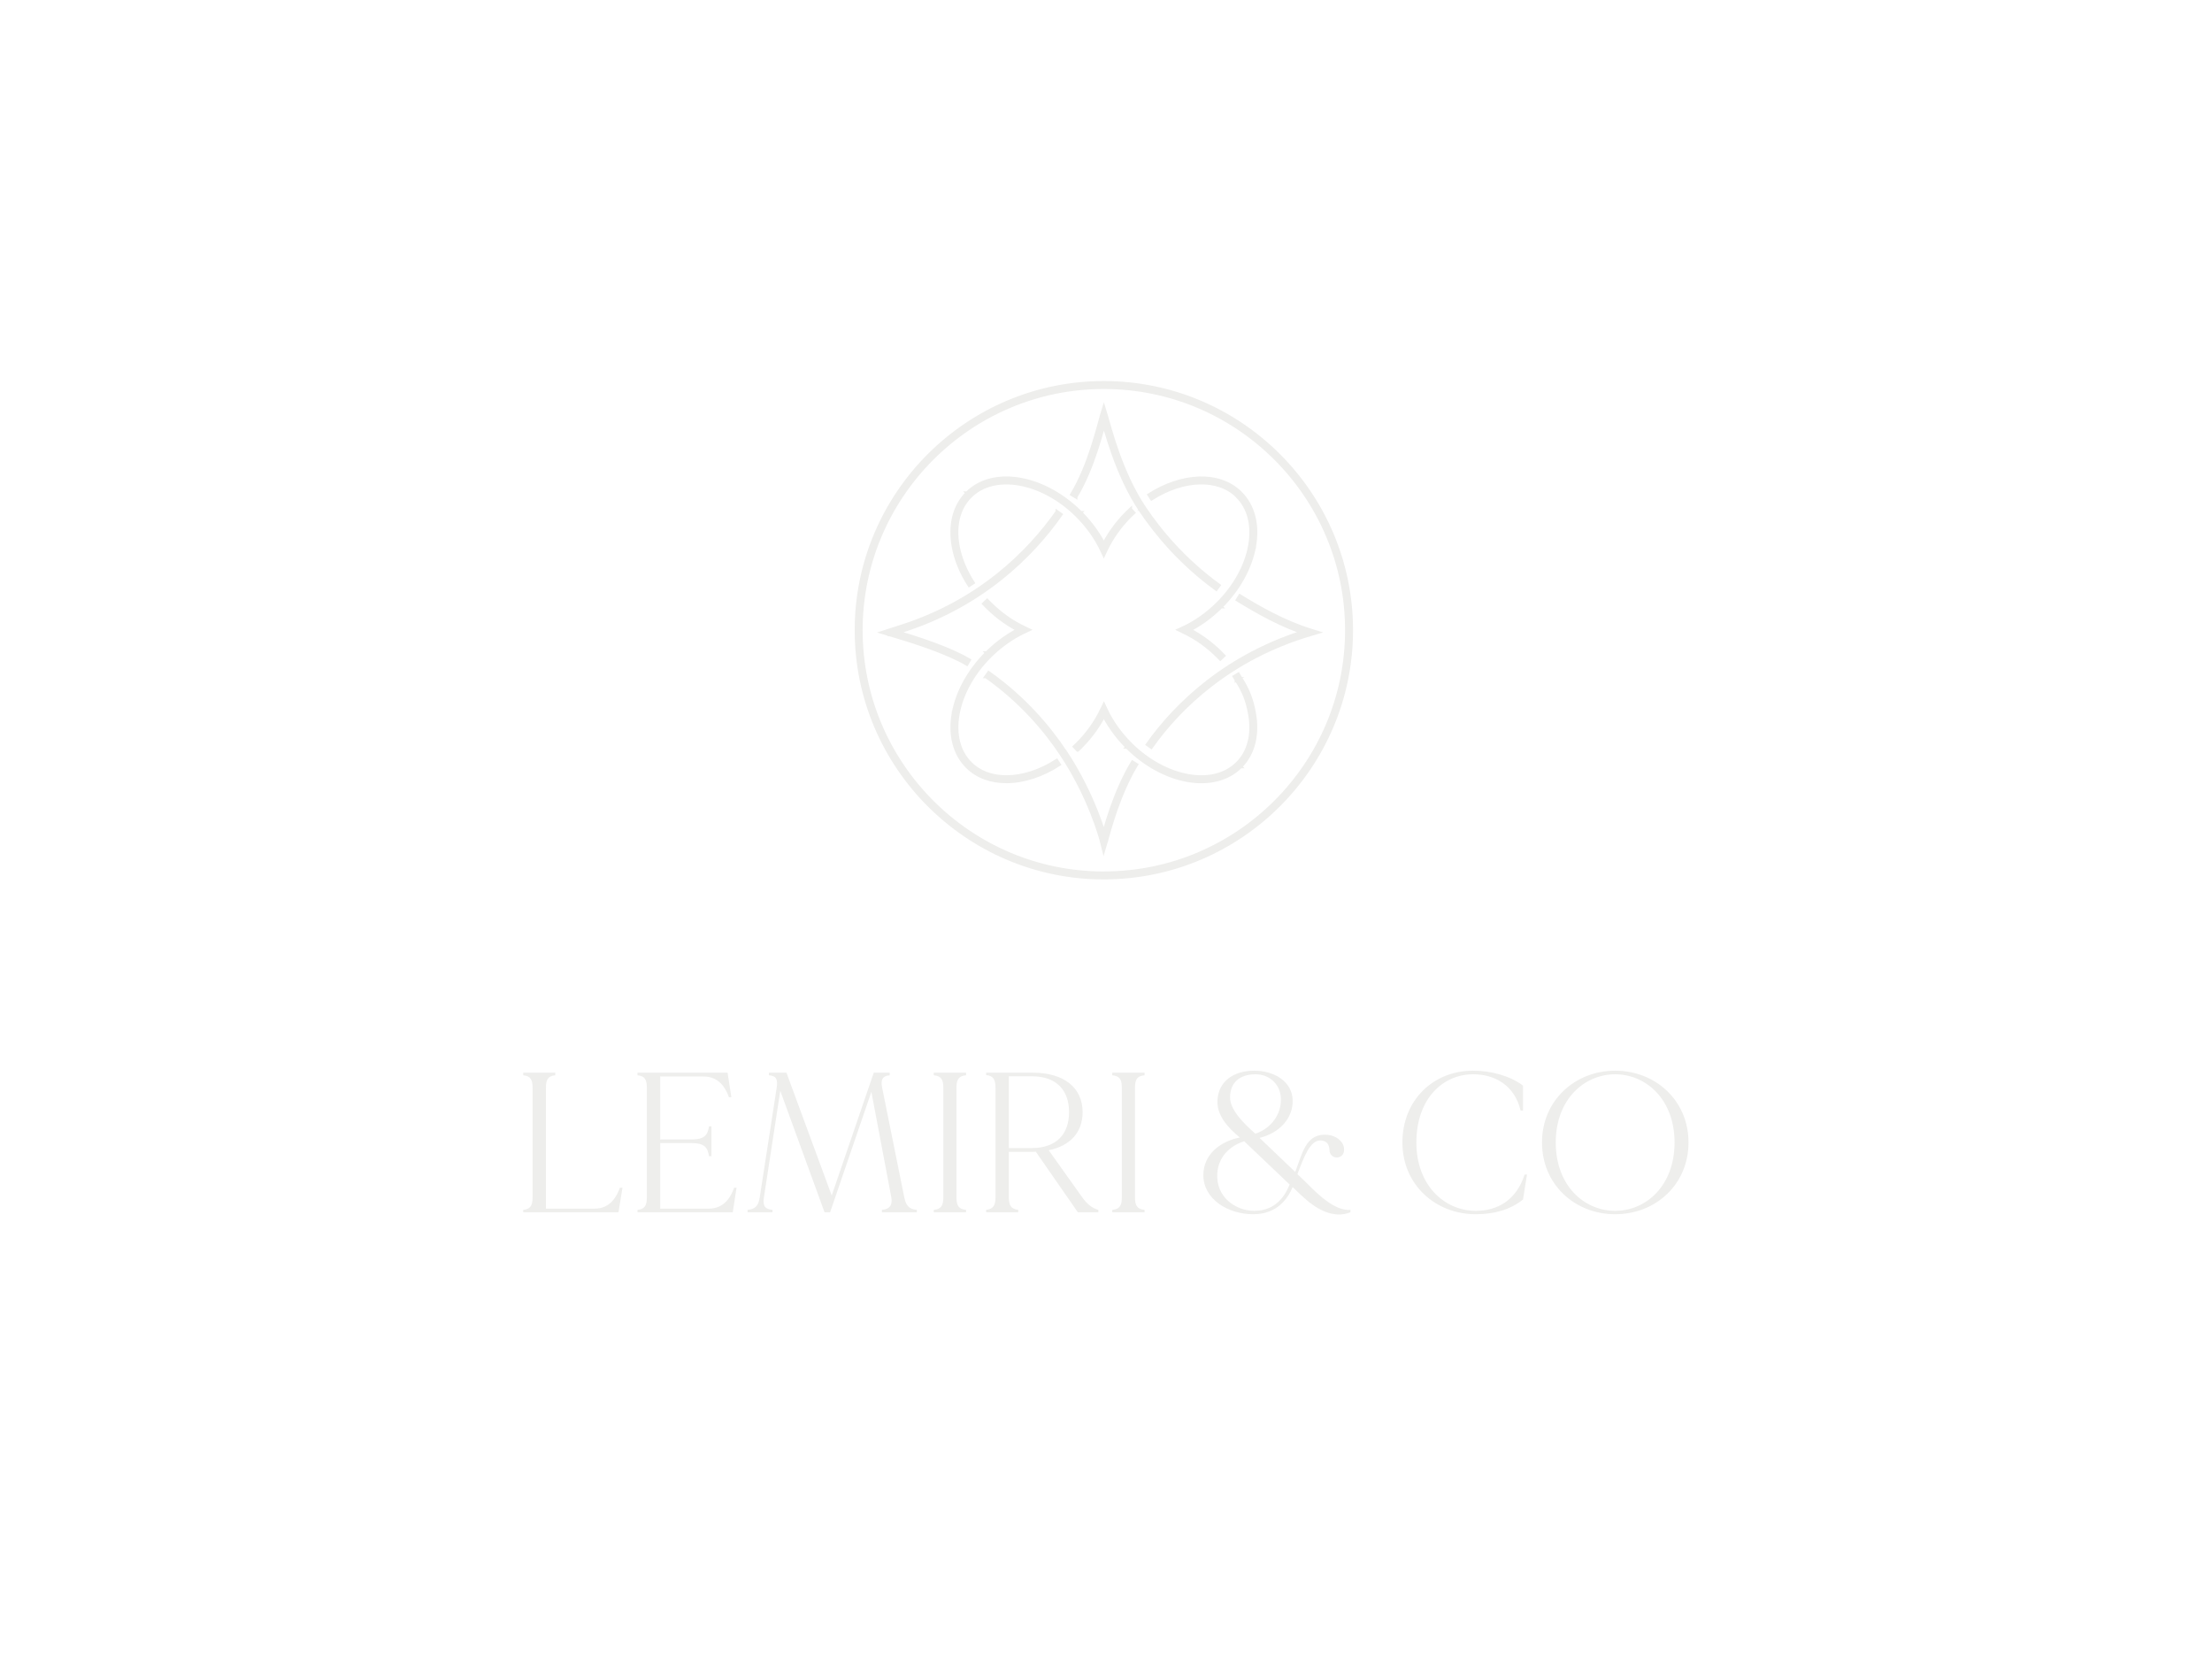
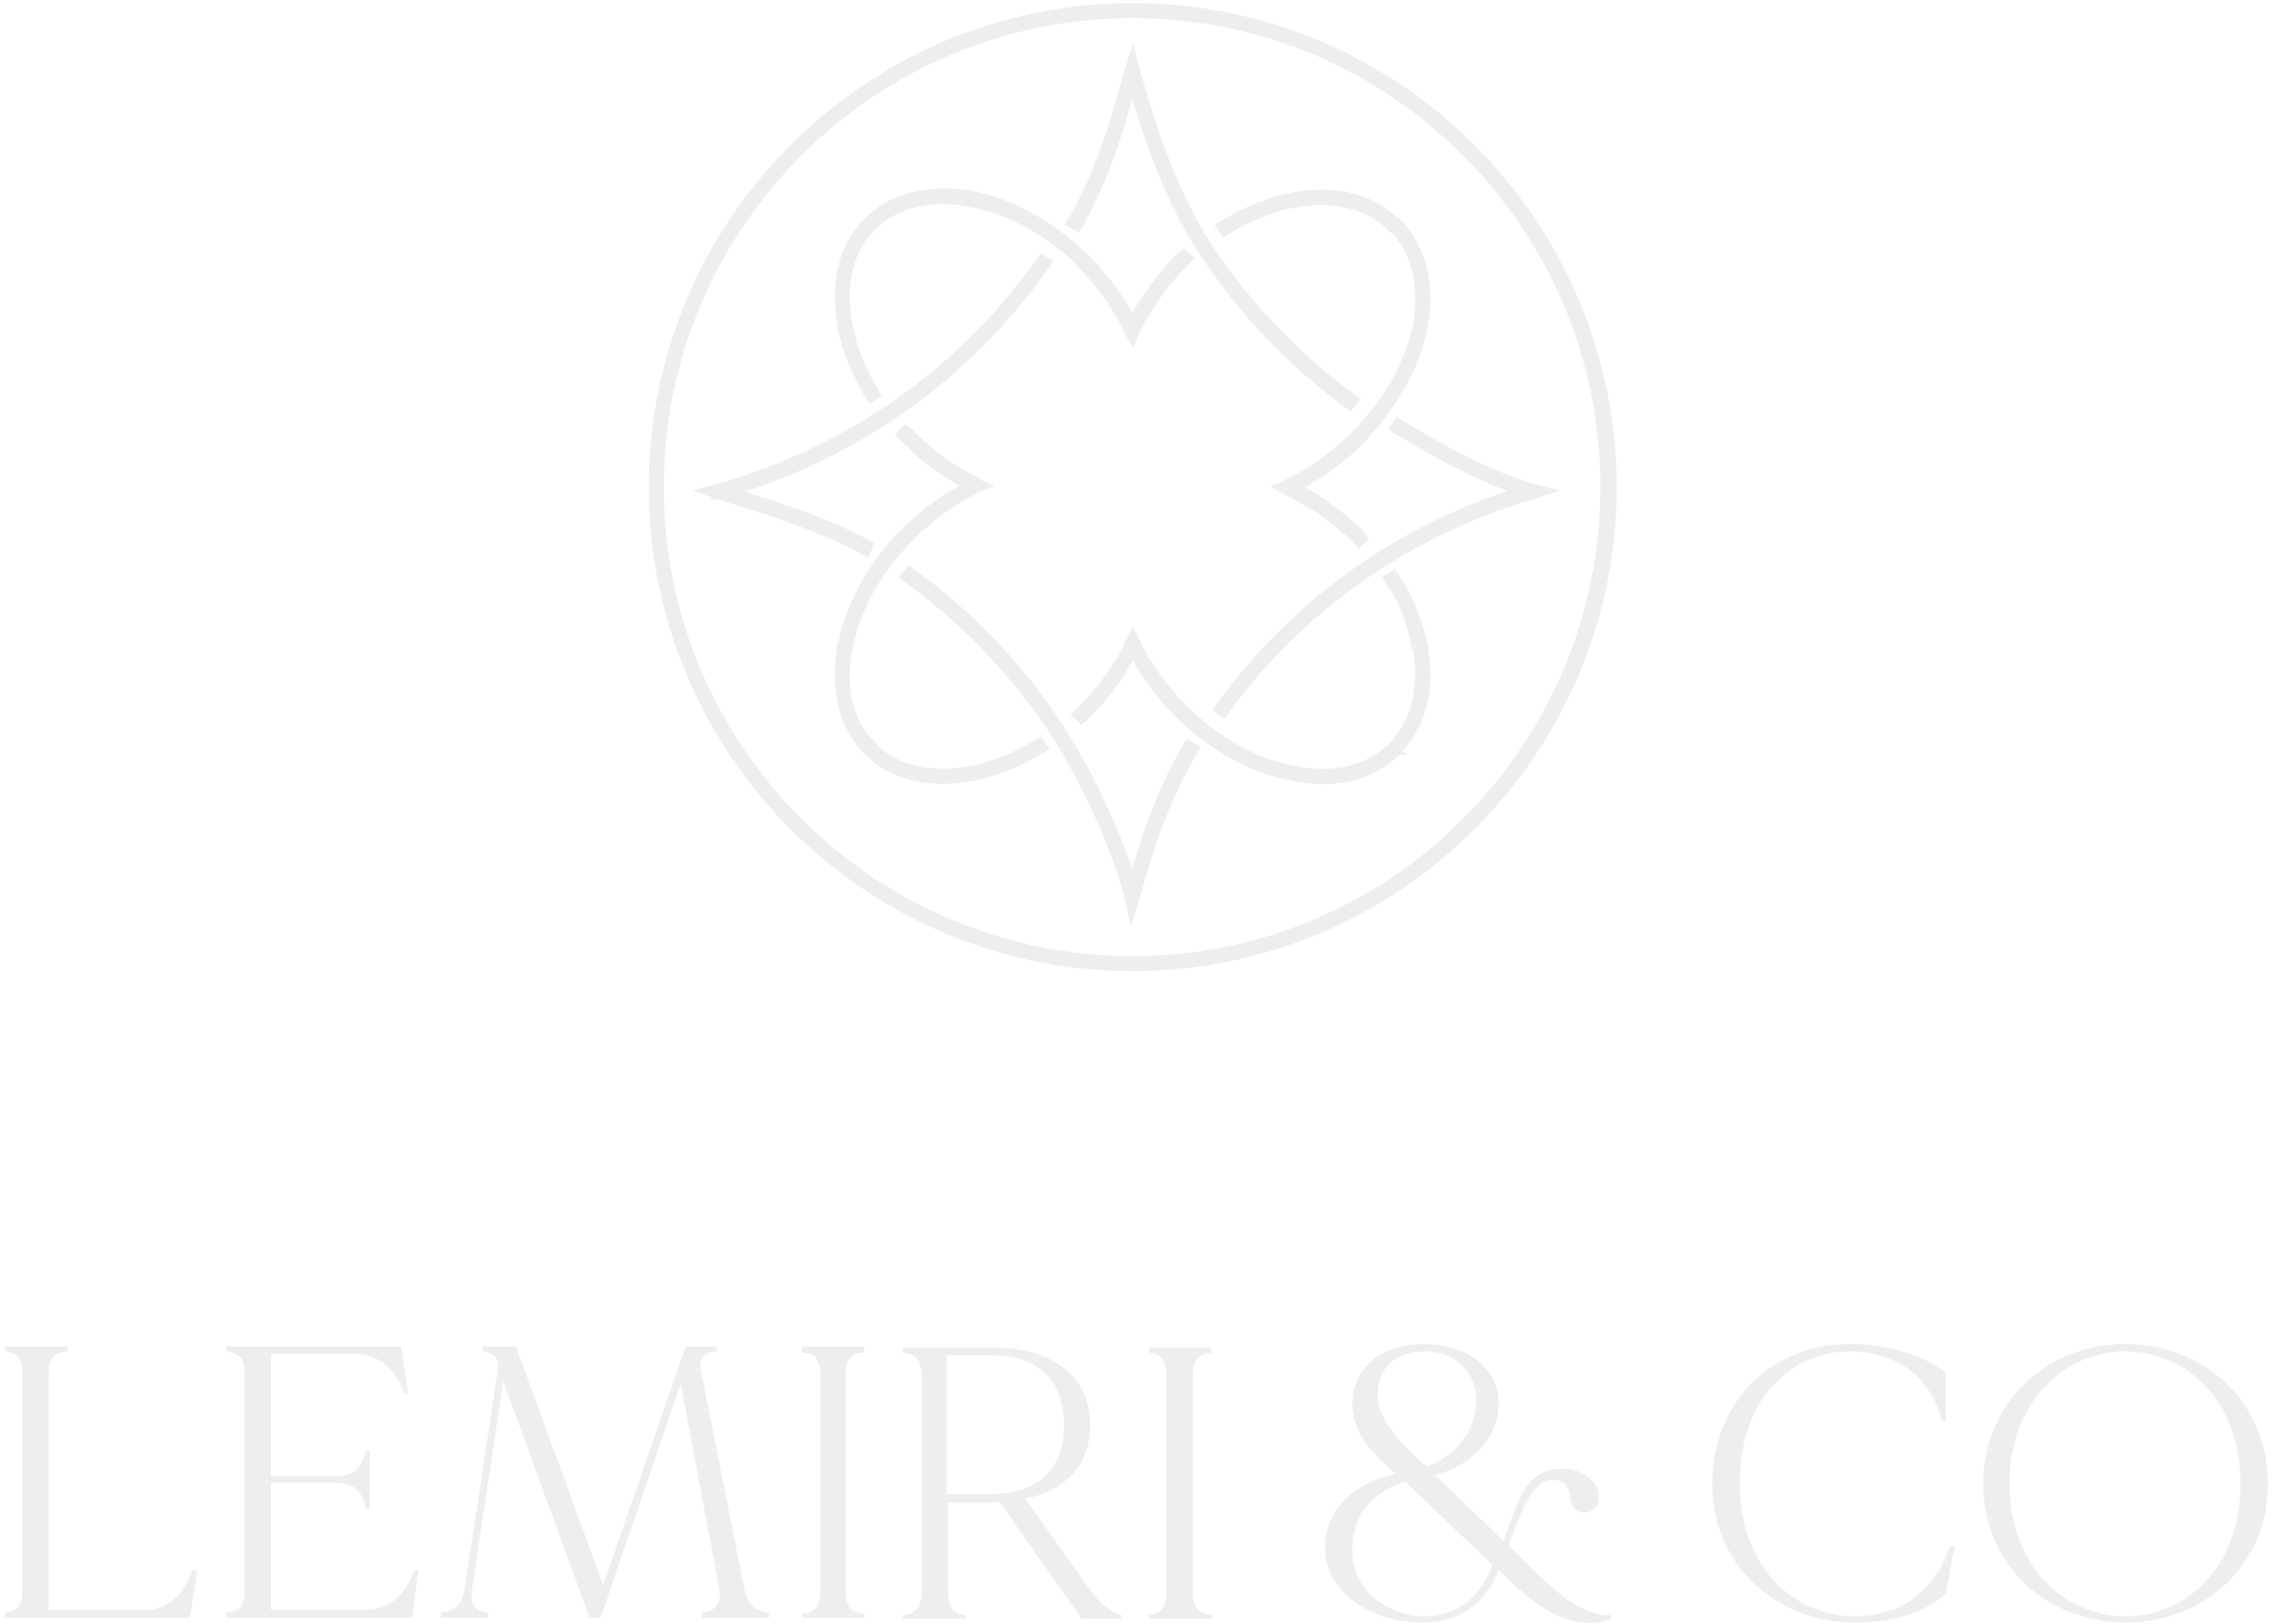
- <svg xmlns="http://www.w3.org/2000/svg" width="344" height="257" viewBox="0 0 344 257" fill="none">
-   <path d="M192.947 76.666C189.616 73.335 183.748 73.718 178.691 76.946L179.089 77.565C184.021 74.418 189.461 74.212 192.431 77.182L192.955 76.659L192.947 76.666ZM195.078 84.987C195.682 81.641 194.945 78.678 192.947 76.673L192.424 77.197C194.215 78.988 194.923 81.693 194.355 84.862L195.078 84.995V84.987ZM189.903 94.355C192.638 91.621 194.481 88.297 195.078 84.987L194.355 84.855C193.788 87.995 192.026 91.186 189.387 93.832L189.91 94.355H189.903ZM184.367 98.276C186.357 97.34 188.259 95.999 189.903 94.355L189.38 93.832C187.795 95.417 185.959 96.714 184.058 97.613L184.375 98.284L184.367 98.276ZM189.903 101.534C188.259 99.891 186.357 98.542 184.367 97.613L184.05 98.284C185.959 99.183 187.788 100.473 189.38 102.065L189.903 101.542V101.534ZM190.316 101.962C190.183 101.822 190.043 101.674 189.903 101.534L189.38 102.057C189.512 102.19 189.645 102.33 189.778 102.47L190.316 101.962ZM184.205 97.937L184.05 97.606L183.343 97.937L184.05 98.269L184.205 97.937Z" fill="#EEEEEC" />
-   <path d="M195.078 84.987C195.682 81.641 194.945 78.678 192.947 76.673L192.424 77.197C194.215 78.988 194.923 81.693 194.355 84.862L195.078 84.995V84.987ZM195.078 84.987C194.481 88.297 192.638 91.621 189.903 94.355M195.078 84.987L194.355 84.855C193.788 87.995 192.026 91.186 189.387 93.832L189.91 94.355H189.903M189.903 94.355C188.259 95.999 186.357 97.34 184.367 98.276L184.375 98.284L184.058 97.613C185.959 96.714 187.795 95.417 189.38 93.832L189.903 94.355ZM189.903 101.534C188.259 99.891 186.357 98.542 184.367 97.613L184.05 98.284C185.959 99.183 187.788 100.473 189.38 102.065L189.903 101.542V101.534ZM189.903 101.534C190.043 101.674 190.183 101.822 190.316 101.962L189.778 102.47C189.645 102.33 189.512 102.19 189.38 102.057L189.903 101.534ZM192.682 76.924L192.94 76.666M194.709 84.914L194.348 84.847M189.638 94.083L189.38 93.825M189.638 101.792L189.38 102.05M192.947 76.666C189.616 73.335 183.748 73.718 178.691 76.946L179.089 77.565C184.021 74.418 189.461 74.212 192.431 77.182L192.955 76.659L192.947 76.666ZM184.205 97.937L184.05 97.606L183.343 97.937L184.05 98.269L184.205 97.937Z" stroke="#EEEEEC" stroke-width="0.5" />
-   <path d="M148.255 84.987C148.624 87.043 149.479 89.099 150.717 91.016L151.337 90.618C150.143 88.768 149.332 86.8 148.978 84.854L148.255 84.987ZM150.386 76.665C148.388 78.663 147.651 81.64 148.255 84.987L148.978 84.854C148.403 81.685 149.118 78.98 150.902 77.189L150.378 76.665H150.386ZM168.069 79.709C165.239 76.879 161.855 75.103 158.664 74.535C155.472 73.968 152.442 74.609 150.386 76.665L150.909 77.189C152.745 75.353 155.509 74.727 158.538 75.265C161.561 75.803 164.811 77.491 167.553 80.233L168.077 79.709H168.069ZM171.991 85.237C171.062 83.254 169.706 81.353 168.069 79.709L167.546 80.233C169.131 81.817 170.436 83.653 171.327 85.554L171.998 85.245L171.991 85.237ZM175.249 79.709C173.605 81.353 172.256 83.254 171.327 85.237L171.991 85.554C172.89 83.653 174.18 81.817 175.772 80.233L175.249 79.709ZM175.802 79.179C175.618 79.348 175.433 79.525 175.249 79.709L175.772 80.233C175.949 80.056 176.126 79.886 176.303 79.724L175.802 79.186V79.179ZM171.659 85.399L171.327 85.554L171.659 86.262L171.991 85.554L171.659 85.399Z" fill="#EEEEEC" />
-   <path d="M148.255 84.987C148.624 87.043 149.479 89.099 150.717 91.016L151.337 90.618C150.143 88.768 149.332 86.8 148.978 84.854M148.255 84.987L148.978 84.854M148.255 84.987C147.651 81.64 148.388 78.663 150.386 76.665M148.978 84.854C148.403 81.685 149.118 78.98 150.902 77.189L150.378 76.665H150.386M148.978 84.854L148.617 84.92M150.386 76.665C152.442 74.609 155.472 73.968 158.664 74.535C161.855 75.103 165.239 76.879 168.069 79.709M150.386 76.665L150.909 77.189C152.745 75.353 155.509 74.727 158.538 75.265C161.561 75.803 164.811 77.491 167.553 80.233L168.077 79.709H168.069M168.069 79.709C169.706 81.353 171.062 83.254 171.991 85.237L171.998 85.245L171.327 85.554M168.069 79.709L167.546 80.233C169.131 81.817 170.436 83.653 171.327 85.554M171.327 85.554L171.659 85.399L171.991 85.554M171.327 85.554L171.659 86.262L171.991 85.554M175.249 79.709C173.605 81.353 172.256 83.254 171.327 85.237L171.991 85.554M175.249 79.709L175.772 80.233M175.249 79.709C175.433 79.525 175.618 79.348 175.802 79.179V79.186L176.303 79.724C176.126 79.886 175.949 80.056 175.772 80.233M171.991 85.554C172.89 83.653 174.18 81.817 175.772 80.233M175.772 80.233L175.514 79.975M150.644 76.931L150.386 76.673M167.804 79.975L168.062 79.717" stroke="#EEEEEC" stroke-width="0.5" />
-   <path d="M192.888 105.351L192.579 104.828L191.945 105.204L192.254 105.727L192.888 105.351ZM195.07 110.894C194.694 108.83 194.141 107.283 192.881 105.337L192.262 105.742C193.471 107.592 193.987 109.051 194.348 111.027L195.07 110.894ZM192.94 119.215C194.937 117.218 195.675 114.24 195.07 110.894L194.348 111.027C194.923 114.196 194.208 116.901 192.424 118.692L192.947 119.215H192.94ZM175.256 116.171C178.087 119.002 181.47 120.778 184.662 121.346C187.854 121.913 190.883 121.272 192.94 119.215L192.417 118.692C190.581 120.527 187.817 121.154 184.787 120.616C181.765 120.078 178.514 118.39 175.772 115.648L175.249 116.171H175.256ZM171.335 110.643C172.264 112.626 173.62 114.528 175.256 116.171L175.78 115.648C174.195 114.063 172.89 112.228 171.998 110.327L171.327 110.636L171.335 110.643ZM168.077 116.171C169.72 114.528 171.069 112.626 171.998 110.643L171.335 110.327C170.435 112.228 169.145 114.063 167.553 115.648L168.077 116.171ZM167.598 116.636C167.752 116.488 167.914 116.334 168.077 116.171L167.553 115.648C167.399 115.803 167.251 115.943 167.082 116.098L167.59 116.636H167.598ZM192.579 105.543L192.262 105.727V105.742L192.571 105.543H192.579ZM171.674 110.481L172.006 110.327L171.674 109.619L171.342 110.327L171.674 110.481Z" fill="#EEEEEC" />
-   <path d="M195.07 110.894C194.694 108.83 194.141 107.283 192.881 105.337L192.262 105.742M195.07 110.894L194.348 111.027M195.07 110.894C195.675 114.24 194.937 117.218 192.94 119.215M192.262 105.742C193.471 107.592 193.987 109.051 194.348 111.027M192.262 105.742V105.727L192.579 105.543H192.571L192.262 105.742ZM194.348 111.027C194.923 114.196 194.208 116.901 192.424 118.692L192.947 119.215H192.94M192.94 119.215C190.883 121.272 187.854 121.913 184.662 121.346C181.47 120.778 178.087 119.002 175.256 116.171M192.94 119.215L192.417 118.692C190.581 120.527 187.817 121.154 184.787 120.616C181.765 120.078 178.514 118.39 175.772 115.648L175.249 116.171H175.256M175.256 116.171C173.62 114.528 172.264 112.626 171.335 110.643L171.327 110.636L171.998 110.327C172.89 112.228 174.195 114.063 175.78 115.648L175.256 116.171ZM168.077 116.171C169.72 114.528 171.069 112.626 171.998 110.643L171.335 110.327C170.435 112.228 169.145 114.063 167.553 115.648M168.077 116.171L167.553 115.648M168.077 116.171C167.914 116.334 167.752 116.488 167.598 116.636H167.59L167.082 116.098C167.251 115.943 167.399 115.803 167.553 115.648M194.716 110.96L195.078 110.894M192.689 118.95L192.947 119.208M175.529 115.906L175.271 116.164M167.819 115.906L167.561 115.648M192.888 105.351L192.579 104.828L191.945 105.204L192.254 105.727L192.888 105.351ZM171.674 110.481L172.006 110.327L171.674 109.619L171.342 110.327L171.674 110.481Z" stroke="#EEEEEC" stroke-width="0.5" />
-   <path d="M156.504 121.537C159.135 121.537 162.04 120.616 164.73 118.877L164.332 118.257C161.737 119.938 158.973 120.8 156.511 120.8V121.537H156.504ZM150.393 119.216C151.978 120.8 154.138 121.537 156.504 121.537V120.8C154.292 120.8 152.332 120.107 150.916 118.692L150.393 119.216ZM148.263 110.894C147.658 114.241 148.395 117.204 150.393 119.208L150.916 118.685C149.125 116.894 148.418 114.189 148.985 111.02L148.263 110.887V110.894ZM153.437 101.526C150.703 104.261 148.86 107.585 148.263 110.894L148.985 111.027C149.553 107.887 151.314 104.696 153.953 102.05L153.43 101.526H153.437ZM158.973 97.605C156.983 98.541 155.081 99.883 153.437 101.526L153.961 102.05C155.546 100.465 157.381 99.168 159.283 98.269L158.966 97.598L158.973 97.605ZM153.437 94.347C155.081 95.991 156.983 97.34 158.973 98.269L159.29 97.598C157.381 96.699 155.553 95.409 153.961 93.817L153.437 94.34V94.347ZM152.98 93.876C153.128 94.031 153.283 94.193 153.437 94.347L153.961 93.824C153.813 93.677 153.666 93.522 153.518 93.367L152.98 93.876ZM159.128 97.937L159.283 98.269L159.99 97.937L159.283 97.605L159.128 97.937Z" fill="#EEEEEC" />
-   <path d="M156.504 121.537C159.135 121.537 162.04 120.616 164.73 118.877L164.332 118.257C161.737 119.938 158.973 120.8 156.511 120.8V121.537H156.504ZM156.504 121.537C154.138 121.537 151.978 120.8 150.393 119.216L150.916 118.692C152.332 120.107 154.292 120.8 156.504 120.8V121.537ZM148.263 110.894C147.658 114.241 148.395 117.204 150.393 119.208M148.263 110.894V110.887L148.985 111.02C148.418 114.189 149.125 116.894 150.916 118.685L150.393 119.208M148.263 110.894C148.86 107.585 150.703 104.261 153.437 101.526M148.263 110.894L148.985 111.027M150.393 119.208L150.651 118.95M153.437 101.526H153.43L153.953 102.05M153.437 101.526C155.081 99.883 156.983 98.541 158.973 97.605L158.966 97.598L159.283 98.269M153.437 101.526L153.961 102.05C155.546 100.465 157.381 99.168 159.283 98.269M148.985 111.027C149.553 107.887 151.314 104.696 153.953 102.05M148.985 111.027L148.624 110.961M153.953 102.05L153.695 101.792M159.283 98.269L159.128 97.937L159.283 97.605L159.99 97.937L159.283 98.269ZM153.437 94.347C155.081 95.991 156.983 97.34 158.973 98.269L159.29 97.598C157.381 96.699 155.553 95.409 153.961 93.817L153.437 94.34V94.347ZM153.437 94.347C153.283 94.193 153.128 94.031 152.98 93.876L153.518 93.367C153.666 93.522 153.813 93.677 153.961 93.824L153.437 94.347ZM153.695 94.082L153.953 93.824" stroke="#EEEEEC" stroke-width="0.5" />
-   <path d="M209.429 97.996C209.429 118.818 192.49 135.756 171.667 135.756V136.493C192.896 136.493 210.167 119.223 210.167 97.996H209.429ZM171.667 60.237C192.483 60.237 209.429 77.174 209.429 97.996H210.167C210.167 76.769 192.896 59.5 171.667 59.5V60.237ZM133.904 97.996C133.904 77.174 150.843 60.237 171.667 60.237V59.5C150.437 59.5 133.167 76.769 133.167 97.996H133.904ZM171.667 135.763C150.85 135.763 133.904 118.825 133.904 97.996H133.167C133.167 119.223 150.437 136.5 171.667 136.5V135.763ZM171.667 136.124V135.756H171.298V136.124H171.667ZM171.667 136.124V136.493H172.035V136.124H171.667Z" fill="#EEEEEC" />
-   <path d="M171.298 136.124H172.035M171.298 136.124V135.756H171.667M171.298 136.124H171.667M172.035 136.124V136.493H171.667M172.035 136.124H171.667M209.429 97.996C209.429 118.818 192.49 135.756 171.667 135.756M209.429 97.996H210.167M209.429 97.996C209.429 77.174 192.483 60.237 171.667 60.237M171.667 135.756V136.493M171.667 135.756V136.124M171.667 136.493C192.896 136.493 210.167 119.223 210.167 97.996M171.667 136.493V136.124M210.167 97.996C210.167 76.769 192.896 59.5 171.667 59.5M171.667 60.237V59.5M171.667 60.237C150.843 60.237 133.904 77.174 133.904 97.996M171.667 59.5C150.437 59.5 133.167 76.769 133.167 97.996M133.904 97.996H133.167M133.904 97.996C133.904 118.825 150.85 135.763 171.667 135.763V136.5C150.437 136.5 133.167 119.223 133.167 97.996" stroke="#EEEEEC" stroke-width="0.5" />
-   <path d="M179.038 116.194C183.394 110.025 191.252 102.396 203.753 98.681L203.547 97.974C190.854 101.748 182.871 109.494 178.433 115.766L179.038 116.194ZM203.761 97.974C199.699 96.706 195.932 94.569 192.814 92.652L192.431 93.279C195.557 95.203 199.397 97.384 203.547 98.681L203.768 97.981L203.761 97.974ZM203.65 98.328L203.753 98.681L204.911 98.335L203.753 97.974L203.643 98.328H203.65Z" fill="#EEEEEC" />
-   <path d="M203.753 98.681C191.252 102.396 183.394 110.025 179.038 116.194L178.433 115.766C182.871 109.494 190.854 101.748 203.547 97.974L203.753 98.681ZM203.753 98.681L203.65 98.328H203.643L203.753 97.974L204.911 98.335L203.753 98.681ZM203.761 97.974C199.699 96.706 195.932 94.569 192.814 92.652L192.431 93.279C195.557 95.203 199.397 97.384 203.547 98.681L203.768 97.981L203.761 97.974Z" stroke="#EEEEEC" stroke-width="0.5" />
-   <path d="M138.356 98.682C142.395 99.883 147.327 101.476 150.364 103.274L150.74 102.64C147.614 100.783 142.587 99.169 138.562 97.975L138.349 98.682H138.356ZM139.793 97.51L138.349 97.982L138.577 98.682L140.022 98.21L139.793 97.51ZM164.398 79.578C160.042 85.769 152.354 93.589 139.793 97.51L140.014 98.21C152.767 94.23 160.58 86.285 165.003 79.998L164.398 79.57V79.578ZM138.459 98.328L138.349 97.975L137.221 98.343L138.356 98.682L138.459 98.328Z" fill="#EEEEEC" />
-   <path d="M138.356 98.682C142.395 99.883 147.327 101.476 150.364 103.274L150.74 102.64C147.614 100.783 142.587 99.169 138.562 97.975L138.349 98.682H138.356ZM138.356 98.682L137.221 98.343L138.349 97.975L138.459 98.328L138.356 98.682ZM139.793 97.51L138.349 97.982L138.577 98.682L140.022 98.21L139.793 97.51ZM139.793 97.51C152.354 93.589 160.042 85.769 164.398 79.578V79.57L165.003 79.998C160.58 86.285 152.767 94.23 140.014 98.21L139.793 97.51ZM139.904 97.857L139.793 97.503" stroke="#EEEEEC" stroke-width="0.5" />
-   <path d="M177.372 79.378C179.915 83.167 183.726 87.685 189.144 91.621L189.579 91.024C184.242 87.147 180.49 82.702 177.984 78.966L177.372 79.378ZM171.313 64.784C171.866 66.598 173.613 73.791 177.372 79.378L177.984 78.966C174.306 73.489 172.588 66.436 172.02 64.563L171.313 64.777V64.784ZM167.31 77.263C170.148 72.553 171.541 66.347 172.02 64.784L171.313 64.571C170.812 66.214 169.455 72.28 166.676 76.887L167.31 77.27V77.263ZM177.682 79.172L177.991 78.966L177.689 79.172H177.682ZM171.667 64.674L172.02 64.563L171.667 63.406L171.313 64.563L171.667 64.674Z" fill="#EEEEEC" />
-   <path d="M177.372 79.378C179.915 83.167 183.726 87.685 189.144 91.621L189.579 91.024C184.242 87.147 180.49 82.702 177.984 78.966M177.372 79.378L177.984 78.966M177.372 79.378C173.613 73.791 171.866 66.598 171.313 64.784V64.777L172.02 64.563M177.984 78.966C174.306 73.489 172.588 66.436 172.02 64.563M172.02 64.563L171.667 64.674L171.313 64.563L171.667 63.406L172.02 64.563ZM167.31 77.263C170.148 72.553 171.541 66.347 172.02 64.784L171.313 64.571C170.812 66.214 169.455 72.28 166.676 76.887L167.31 77.27V77.263ZM177.682 79.172L177.991 78.966L177.689 79.172H177.682Z" stroke="#EEEEEC" stroke-width="0.5" />
-   <path d="M165.076 117.33C169.44 123.905 171.172 130.317 171.312 130.863L172.028 130.686C171.88 130.089 170.118 123.588 165.696 116.918L165.084 117.323L165.076 117.33ZM153.334 105.206C158.789 109.061 162.57 113.557 165.076 117.33L165.688 116.925C163.145 113.092 159.305 108.515 153.754 104.602L153.327 105.206H153.334ZM176.119 118.51C173.207 123.352 171.806 129.013 171.32 130.679L172.028 130.885C172.521 129.19 173.9 123.632 176.752 118.893L176.119 118.51ZM171.666 130.782L171.305 130.87L171.637 132.189L172.02 130.885L171.666 130.782Z" fill="#EEEEEC" />
-   <path d="M165.076 117.33C169.44 123.905 171.172 130.317 171.312 130.863L172.028 130.686C171.88 130.089 170.118 123.588 165.696 116.918L165.084 117.323L165.076 117.33ZM165.076 117.33C162.57 113.557 158.789 109.061 153.334 105.206H153.327L153.754 104.602C159.305 108.515 163.145 113.092 165.688 116.925L165.076 117.33ZM165.386 117.131L165.696 116.925M176.119 118.51C173.207 123.352 171.806 129.013 171.32 130.679L172.028 130.885C172.521 129.19 173.9 123.632 176.752 118.893L176.119 118.51ZM171.666 130.782L171.305 130.87L171.637 132.189L172.02 130.885L171.666 130.782Z" stroke="#EEEEEC" stroke-width="0.5" />
-   <path d="M96.402 184.687H96.805L96.185 188.5H81.367V188.128C82.514 188.035 82.824 187.415 82.824 186.175V169.125C82.824 167.916 82.514 167.296 81.367 167.203V166.8H86.358V167.203C85.211 167.296 84.901 167.916 84.901 169.125V187.942H92.465C94.976 187.942 95.937 185.958 96.402 184.687ZM114.172 184.687H114.544L113.955 188.5H99.137V188.128C100.284 188.035 100.594 187.415 100.594 186.175V169.125C100.594 167.916 100.284 167.296 99.137 167.203V166.8H113.149L113.738 170.613H113.366C112.901 169.342 111.94 167.389 109.398 167.389H102.671V177.185H107.507C109.646 177.185 110.049 176.441 110.266 175.139H110.638V179.789H110.266C110.049 178.487 109.646 177.743 107.507 177.743H102.671V187.942H110.204C112.746 187.942 113.707 185.958 114.172 184.687ZM140.627 186.175C140.906 187.508 141.402 188.035 142.58 188.128V188.5H137.155V188.128C138.333 188.035 138.829 187.415 138.612 186.175L135.512 169.776L129.095 188.5H128.227L121.345 169.621L118.803 186.175C118.586 187.508 118.958 188.035 120.136 188.128V188.5H116.261V188.128C117.408 188.035 117.966 187.508 118.152 186.175L120.787 169.125C120.973 167.854 120.756 167.296 119.578 167.203V166.8H122.306L129.343 185.896L135.884 166.8H138.364V167.203C137.217 167.296 136.938 167.916 137.186 169.125L140.627 186.175ZM150.236 167.203C149.058 167.296 148.748 167.916 148.748 169.125V186.175C148.748 187.415 149.058 188.035 150.236 188.128V188.5H145.214V188.128C146.392 188.035 146.702 187.415 146.702 186.175V169.125C146.702 167.916 146.392 167.296 145.214 167.203V166.8H150.236V167.203ZM168.3 186.175C169.044 187.229 169.881 187.88 170.811 188.128V188.5H167.618L161.077 179.076C160.922 179.107 160.798 179.107 160.643 179.107H156.892V186.175C156.892 187.384 157.202 188.004 158.349 188.128V188.5H153.358V188.128C154.505 188.004 154.815 187.384 154.815 186.175V169.125C154.815 167.916 154.505 167.265 153.358 167.172V166.8H160.643C165.448 166.8 168.362 169.125 168.362 172.938C168.362 176.069 166.44 178.177 163.092 178.859L168.3 186.175ZM160.457 178.518C164.332 178.518 166.254 176.317 166.254 172.938C166.254 169.559 164.332 167.358 160.457 167.358H156.892V178.518H160.457ZM177.996 167.203C176.818 167.296 176.508 167.916 176.508 169.125V186.175C176.508 187.415 176.818 188.035 177.996 188.128V188.5H172.974V188.128C174.152 188.035 174.462 187.415 174.462 186.175V169.125C174.462 167.916 174.152 167.296 172.974 167.203V166.8H177.996V167.203ZM203.631 184.377C205.026 185.772 207.661 188.345 210.017 188.128C210.017 188.283 210.017 188.345 210.017 188.5C207.289 189.616 204.592 187.818 203.166 186.578C202.732 186.206 201.957 185.493 201.027 184.594C200.283 186.33 198.671 188.81 194.889 188.81C190.952 188.81 187.139 186.454 187.139 182.734C187.139 179.572 189.681 177.495 192.812 176.875C190.952 175.356 189.154 173.372 189.34 171.016C189.526 168.133 191.851 166.49 195.044 166.49C198.175 166.49 200.934 168.164 201.027 171.047C201.12 173.899 198.95 176.193 195.881 176.937C195.881 176.937 199.57 180.471 201.43 182.238C202.546 179.231 203.104 176.503 205.956 176.441C207.32 176.41 208.436 177.061 208.87 177.991C209.149 178.642 209.087 179.479 208.498 179.82C207.754 180.254 206.824 179.82 206.762 178.921C206.731 177.898 206.297 177.402 205.429 177.34C203.786 177.216 202.794 179.851 201.771 182.579C202.639 183.385 203.321 184.067 203.631 184.377ZM191.293 170.644C191.293 172.597 193.401 174.674 195.23 176.286C197.4 175.573 199.136 173.62 199.198 171.14C199.291 168.753 197.524 167.048 195.261 167.048C192.75 167.048 191.293 168.381 191.293 170.644ZM195.044 188.283C198.516 188.283 199.911 185.772 200.562 184.191C197.927 181.68 194.3 178.239 193.494 177.464C191.293 178.146 189.464 179.882 189.309 182.455C189.061 186.206 192.254 188.283 195.044 188.283ZM237.1 182.641H237.472L236.852 186.516C234.868 188.128 232.295 188.81 229.505 188.81C223.212 188.81 218.097 184.191 218.097 177.65C218.097 171.14 222.809 166.49 229.102 166.49C231.892 166.49 234.868 167.296 236.852 168.815V172.69H236.48C235.55 168.815 232.543 167.048 229.102 167.048C224.297 167.048 220.267 170.954 220.267 177.65C220.267 184.377 224.7 188.283 229.505 188.283C232.946 188.283 235.829 186.578 237.1 182.641ZM251.181 166.49C257.474 166.49 262.589 171.14 262.589 177.65C262.589 184.191 257.474 188.81 251.181 188.81C244.919 188.81 239.804 184.191 239.804 177.65C239.804 171.14 244.919 166.49 251.181 166.49ZM251.181 188.283C255.986 188.283 260.419 184.377 260.419 177.65C260.419 170.954 255.986 167.048 251.181 167.048C246.376 167.048 241.943 170.954 241.943 177.65C241.943 184.377 246.376 188.283 251.181 188.283Z" fill="#EEEEEC" />
+ <svg xmlns="http://www.w3.org/2000/svg" version="1.2" viewBox="0 0 182 130" width="182" height="130">
+   <style>
+ 		.s0 { fill: #eeeeec } 
+ 		.s1 { fill: none;stroke: #eeeeec;stroke-width: .5 } 
+ 	</style>
+   <path class="s0" d="m111.9 17.7c-3.3-3.4-9.2-3-14.2 0.2l0.4 0.7c4.9-3.2 10.4-3.4 13.3-0.4l0.6-0.5zm2.1 8.3c0.6-3.4-0.1-6.3-2.1-8.3l-0.6 0.5c1.8 1.8 2.5 4.5 2 7.7l0.7 0.1zm-5.2 9.4c2.7-2.8 4.6-6.1 5.2-9.4l-0.7-0.1c-0.6 3.1-2.4 6.3-5 8.9l0.5 0.6zm-5.5 3.9c2-1 3.9-2.3 5.5-3.9l-0.5-0.6c-1.6 1.6-3.4 2.9-5.3 3.8l0.3 0.7zm5.5 3.2c-1.6-1.6-3.5-3-5.5-3.9l-0.3 0.7c1.9 0.9 3.7 2.2 5.3 3.8l0.5-0.6zm0.4 0.5q-0.2-0.2-0.4-0.5l-0.5 0.6q0.2 0.2 0.4 0.4zm-6.1-4l-0.2-0.4-0.7 0.4 0.7 0.3z" />
+   <path class="s1" d="m114.1 26c0.6-3.4-0.2-6.3-2.2-8.3l-0.5 0.5c1.8 1.8 2.5 4.5 2 7.7l0.7 0.1zm0 0l-0.7-0.1c-0.6 3.1-2.4 6.3-5 8.9l0.5 0.6m5.2-9.4c-0.6 3.3-2.5 6.6-5.2 9.4m0 0c-1.6 1.6-3.5 2.9-5.5 3.9l-0.3-0.7c1.9-0.9 3.7-2.2 5.3-3.8zm0 7.2c-1.7-1.6-3.6-3-5.6-3.9l-0.3 0.7c1.9 0.9 3.8 2.2 5.4 3.7l0.5-0.5zm0 0q0.2 0.2 0.4 0.5l-0.5 0.5q-0.2-0.2-0.4-0.5zm3-24.8c-3.3-3.4-9.2-3-14.3 0.3l0.4 0.6c5-3.2 10.4-3.4 13.4-0.4l0.5-0.5zm1.8 8.2h-0.4m-4.7 9.2l-0.3-0.3m0.3 8l-0.3 0.3m3.3-25.2l0.3-0.2m-8.7 21.2l-0.2-0.3-0.7 0.3 0.7 0.4z" />
+   <path class="s0" d="m67.3 26c0.3 2 1.2 4.1 2.4 6l0.6-0.4c-1.2-1.8-2-3.8-2.3-5.7zm2.1-8.4c-2 2-2.7 5-2.1 8.4l0.7-0.2c-0.6-3.1 0.1-5.9 1.9-7.6l-0.5-0.6zm17.7 3.1c-2.8-2.9-6.2-4.6-9.4-5.2-3.2-0.6-6.2 0.1-8.3 2.1l0.5 0.6c1.9-1.9 4.6-2.5 7.7-2 3 0.6 6.2 2.3 9 5l0.5-0.5zm3.9 5.5c-0.9-2-2.3-3.9-3.9-5.5l-0.5 0.5c1.6 1.6 2.9 3.4 3.8 5.3l0.6-0.3zm3.3-5.5c-1.7 1.6-3 3.5-3.9 5.5l0.6 0.3c0.9-1.9 2.2-3.7 3.8-5.3zm0.6-0.5q-0.3 0.2-0.6 0.5l0.5 0.5q0.3-0.2 0.6-0.5l-0.5-0.5zm-4.2 6.2l-0.3 0.2 0.3 0.7 0.3-0.7z" />
+   <path class="s1" d="m67.3 26c0.3 2 1.2 4.1 2.4 6l0.6-0.4c-1.2-1.8-2-3.8-2.3-5.7m-0.7 0.1c-0.6-3.4 0.1-6.3 2.1-8.3m-2.1 8.3l0.7-0.1m0 0c-0.6-3.2 0.1-5.9 1.9-7.7l-0.5-0.5m-1.4 8.2h-0.4m1.8-8.2c2-2.1 5.1-2.7 8.3-2.2 3.2 0.6 6.5 2.4 9.4 5.2m-17.7-3l0.5 0.5c1.8-1.8 4.6-2.5 7.6-1.9 3.1 0.5 6.3 2.2 9.1 4.9l0.5-0.5m0 0c1.6 1.7 3 3.6 3.9 5.5l-0.7 0.4m-3.2-5.9l-0.6 0.5c1.6 1.6 2.9 3.5 3.8 5.4m3.9-5.9c-1.6 1.7-2.9 3.6-3.9 5.5l0.7 0.4m-0.7 0l0.4 0.7 0.3-0.7m-0.7 0l0.4-0.2 0.3 0.2m3.2-5.9q0.3-0.3 0.6-0.5l0.5 0.5q-0.3 0.3-0.5 0.5m-0.6-0.5l0.6 0.5m-3.8 5.4c0.9-1.9 2.2-3.8 3.8-5.4m0 0l-0.3-0.2m-24.9-3.1l-0.2-0.2m17.4 3.3l0.3-0.3" />
+   <path class="s0" d="m111.9 46.4l-0.3-0.6-0.7 0.4 0.4 0.5zm2.1 5.6c-0.3-2.1-0.9-3.6-2.2-5.6l-0.6 0.4c1.2 1.9 1.8 3.3 2.1 5.3zm-2.1 8.3c2-2 2.7-5 2.1-8.3l-0.7 0.1c0.6 3.2-0.1 5.9-1.9 7.7l0.5 0.5zm-17.7-3c2.8 2.8 6.2 4.6 9.4 5.2 3.2 0.5 6.2-0.1 8.3-2.2l-0.5-0.5c-1.9 1.8-4.6 2.5-7.7 1.9-3-0.5-6.2-2.2-9-4.9l-0.5 0.5zm-3.9-5.5c0.9 1.9 2.3 3.8 3.9 5.5l0.5-0.5c-1.6-1.6-2.9-3.5-3.8-5.4l-0.6 0.3zm-3.3 5.6c1.7-1.7 3-3.6 3.9-5.6l-0.6-0.3c-0.9 1.9-2.2 3.8-3.8 5.3zm-0.5 0.5q0.2-0.2 0.5-0.5l-0.5-0.5q-0.3 0.3-0.5 0.5l0.5 0.5zm25-11.1l-0.3 0.2 0.3-0.2zm-20.9 5l0.3-0.2-0.3-0.7-0.4 0.7z" />
+   <path class="s1" d="m114.1 51.9c-0.4-2.1-1-3.6-2.2-5.6l-0.6 0.4m2.8 5.2c0.6 3.3-0.2 6.3-2.2 8.3m2.2-8.3l-0.8 0.1m-2-5.3c1.2 1.9 1.7 3.4 2 5.3m-2-5.3l0.3-0.2zm2.1 5.3c0.5 3.2-0.2 5.9-2 7.7l0.6 0.5h-0.1m0 0c-2 2.1-5 2.7-8.2 2.1-3.2-0.5-6.6-2.3-9.4-5.1m17.6 3l-0.5-0.5c-1.8 1.8-4.6 2.5-7.6 1.9-3-0.5-6.3-2.2-9-5l-0.5 0.6m0 0c-1.7-1.7-3-3.6-4-5.6l0.7-0.3c0.9 1.9 2.2 3.8 3.8 5.3zm-7.2 0c1.7-1.6 3-3.5 3.9-5.5l-0.6-0.3c-0.9 1.9-2.2 3.7-3.8 5.3m0.5 0.5q-0.2 0.3-0.5 0.5l-0.5-0.5q0.3-0.2 0.5-0.5m0.5 0.5l-0.5-0.5m27.1-4.7h0.4m-2.4 8l0.3 0.3m-17.4-3.3l-0.3 0.2m-7.4-0.2l-0.3-0.3m25.3-10.3l-0.3-0.5-0.6 0.4 0.3 0.5zm-21.2 5.1l0.3-0.1-0.3-0.7-0.4 0.7z" />
+   <path class="s0" d="m75.5 62.5c2.6 0 5.5-0.9 8.2-2.6l-0.4-0.6c-2.6 1.6-5.3 2.5-7.8 2.5v0.7zm-6.1-2.3c1.6 1.6 3.7 2.3 6.1 2.3v-0.7c-2.2 0-4.2-0.7-5.6-2.1zm-2.1-8.3c-0.6 3.3 0.1 6.3 2.1 8.3l0.5-0.5c-1.7-1.8-2.5-4.5-1.9-7.7l-0.7-0.1zm5.2-9.4c-2.8 2.7-4.6 6.1-5.2 9.4l0.7 0.1c0.6-3.1 2.3-6.3 5-9l-0.5-0.5zm5.5-3.9c-2 0.9-3.9 2.3-5.5 3.9l0.5 0.5c1.6-1.6 3.4-2.9 5.3-3.8l-0.3-0.6zm-5.5-3.3c1.6 1.7 3.5 3 5.5 3.9l0.3-0.6c-1.9-0.9-3.7-2.2-5.3-3.8l-0.5 0.5zm-0.5-0.5q0.2 0.3 0.5 0.5l0.5-0.5q-0.2-0.2-0.5-0.5zm6.2 4.1l0.1 0.3 0.7-0.3-0.7-0.3z" />
+   <path class="s1" d="m75.5 62.5c2.6 0 5.5-0.9 8.2-2.6l-0.4-0.6c-2.6 1.6-5.3 2.5-7.8 2.5v0.7zm0 0c-2.4 0-4.5-0.7-6.1-2.3l0.5-0.5c1.4 1.4 3.4 2.1 5.6 2.1zm-8.2-10.6c-0.6 3.3 0.1 6.3 2.1 8.3m-2.1-8.3v-0.1l0.7 0.2c-0.6 3.2 0.1 5.9 1.9 7.6l-0.5 0.6m-2.1-8.3c0.6-3.4 2.4-6.7 5.1-9.4m-5.1 9.4l0.7 0.1m1.4 8.2l0.3-0.3m2.7-17.4l0.6 0.5m-0.6-0.5c1.7-1.7 3.6-3 5.6-3.9l0.3 0.6m-5.9 3.3l0.6 0.5c1.6-1.6 3.4-2.9 5.3-3.8m-10.3 12.8c0.6-3.2 2.3-6.3 5-9m-5 9l-0.4-0.1m5.4-8.9l-0.3-0.2m5.6-3.6l-0.2-0.3 0.2-0.3 0.7 0.3zm-5.8-3.9c1.6 1.6 3.5 3 5.5 3.9l0.3-0.7c-1.9-0.9-3.7-2.2-5.3-3.8l-0.5 0.6zm0 0q-0.3-0.3-0.5-0.5l0.5-0.5q0.3 0.2 0.5 0.4zm0.2-0.2l0.3-0.3" />
+   <path class="s0" d="m128.4 39c0 20.8-16.9 37.8-37.7 37.8v0.7c21.2 0 38.5-17.3 38.5-38.5zm-37.8-37.8c20.8 0 37.8 17 37.8 37.8h0.7c0-21.2-17.3-38.5-38.5-38.5zm-37.8 37.8c0-20.9 17-37.8 37.8-37.8v-0.7c-21.2 0-38.5 17.2-38.5 38.5zm37.8 37.7c-20.8 0-37.8-16.9-37.8-37.7h-0.7c0 21.2 17.2 38.5 38.5 38.5zm0 0.3v-0.3h-0.4v0.3zm0 0v0.4h0.4v-0.4z" />
+   <path class="s1" d="m90.3 77.1h0.7m-38.1-38.1c0 20.8 16.9 37.8 37.8 37.8v0.7c-21.3 0-38.5-17.3-38.5-38.5m38.1 38.1v-0.3h0.4m0 0.7c21.2 0 38.5-17.3 38.5-38.5m-38.2 38.1v0.4h-0.3m37.7-38.5c0 20.8-16.9 37.8-37.7 37.8m38.5-37.8c0-21.2-17.3-38.5-38.5-38.5m37.7 38.5c0-20.8-16.9-37.8-37.7-37.8m0 75.6v0.7m0-0.7v0.3m0.3 0h-0.3m0 0.4v-0.4m37.7-38.1h0.8m-38.5-38.5c-21.3 0-38.5 17.3-38.5 38.5m38.5-37.8c-20.9 0-37.8 17-37.8 37.8m37.8-37.8v-0.7m-37.8 38.5h-0.7m38.1 38.1h0.4" />
+   <path class="s0" d="m98 57.2c4.4-6.2 12.3-13.8 24.8-17.5l-0.3-0.7c-12.6 3.7-20.6 11.5-25.1 17.8zm24.8-18.3c-4.1-1.2-7.9-3.4-11-5.3l-0.4 0.7c3.2 1.9 7 4.1 11.1 5.4l0.3-0.7zm-0.1 0.3l0.1 0.4 1.1-0.4-1.1-0.3-0.2 0.3z" />
+   <path class="s1" d="m122.8 39.7c-12.5 3.7-20.4 11.3-24.8 17.5l-0.6-0.4c4.5-6.3 12.5-14.1 25.1-17.8zm0 0l-0.1-0.4 0.1-0.3 1.2 0.3zm0-0.7c-4-1.2-7.8-3.4-10.9-5.3l-0.4 0.6c3.1 1.9 6.9 4.1 11.1 5.4l0.2-0.7z" />
+   <path class="s0" d="m57.4 39.7c4 1.2 8.9 2.8 12 4.6l0.3-0.7c-3.1-1.8-8.1-3.4-12.1-4.6l-0.3 0.7zm1.5-1.2l-1.5 0.5 0.3 0.7 1.4-0.5zm24.6-17.9c-4.3 6.2-12 14-24.6 17.9l0.2 0.7c12.8-4 20.6-11.9 25-18.2l-0.6-0.4zm-25.9 18.7l-0.1-0.3-1.2 0.3 1.2 0.4z" />
+   <path class="s1" d="m57.4 39.7c4 1.2 8.9 2.8 12 4.6l0.3-0.7c-3.1-1.8-8.1-3.4-12.1-4.6l-0.3 0.7zm0 0l-1.1-0.4 1.1-0.3 0.2 0.3zm1.4-1.1l-1.5 0.4 0.3 0.7 1.4-0.4zm0 0c12.6-4 20.3-11.8 24.6-18l0.6 0.4c-4.4 6.3-12.2 14.3-25 18.3zm0.1 0.3l-0.1-0.4" />
+   <path class="s0" d="m96.4 20.4c2.5 3.8 6.3 8.3 11.7 12.2l0.5-0.6c-5.4-3.9-9.1-8.3-11.6-12zm-6.1-14.6c0.6 1.8 2.3 9 6.1 14.6l0.6-0.4c-3.7-5.5-5.4-12.6-6-14.4l-0.7 0.2zm-4 12.4c2.9-4.7 4.3-10.9 4.7-12.4l-0.7-0.2c-0.5 1.6-1.8 7.7-4.6 12.3l0.6 0.4zm10.4 1.9l0.3-0.2-0.3 0.2zm-6-14.5l0.3-0.1-0.3-1.2-0.4 1.2z" />
+   <path class="s1" d="m96.4 20.4c2.5 3.8 6.3 8.3 11.7 12.2l0.5-0.6c-5.4-3.9-9.1-8.3-11.6-12m-0.6 0.4l0.6-0.4m-0.6 0.4c-3.8-5.6-5.5-12.8-6.1-14.6l0.7-0.2m6 14.4c-3.7-5.5-5.4-12.6-6-14.4m0 0l-0.3 0.1-0.4-0.1 0.4-1.2zm-4.7 12.7c2.8-4.7 4.2-10.9 4.7-12.5l-0.7-0.2c-0.5 1.7-1.9 7.7-4.7 12.3l0.7 0.4zm10.3 1.9l0.3-0.2-0.3 0.2z" />
+   <path class="s0" d="m84.1 58.3c4.3 6.6 6.1 13 6.2 13.6l0.7-0.2c-0.1-0.6-1.9-7.1-6.3-13.8l-0.6 0.4zm-11.8-12.1c5.5 3.9 9.3 8.4 11.8 12.1l0.6-0.4c-2.5-3.8-6.4-8.4-11.9-12.3l-0.5 0.6zm22.8 13.3c-2.9 4.8-4.3 10.5-4.8 12.2l0.7 0.2c0.5-1.7 1.9-7.3 4.8-12zm-4.5 12.3h-0.4l0.4 1.4 0.4-1.3z" />
+   <path class="s1" d="m84.1 58.3c4.3 6.6 6.1 13 6.2 13.6l0.7-0.2c-0.1-0.6-1.9-7.1-6.3-13.8l-0.6 0.4zm0 0c-2.5-3.7-6.3-8.2-11.8-12.1l0.5-0.6c5.5 3.9 9.4 8.5 11.9 12.3zm0.3-0.2l0.3-0.2m10.4 1.6c-2.9 4.8-4.3 10.5-4.8 12.2l0.7 0.2c0.5-1.7 1.9-7.3 4.8-12zm-4.5 12.3h-0.3l0.3 1.4 0.4-1.3z" />
+   <path class="s0" d="m15.4 125.7h0.4l-0.6 3.8h-14.8v-0.4c1.1-0.1 1.4-0.7 1.4-1.9v-17.1c0-1.2-0.3-1.8-1.4-1.9v-0.4h5v0.4c-1.2 0.1-1.5 0.7-1.5 1.9v18.8h7.6c2.5 0 3.4-1.9 3.9-3.2zm17.8 0h0.3l-0.5 3.8h-14.9v-0.4c1.2-0.1 1.5-0.7 1.5-1.9v-17.1c0-1.2-0.3-1.8-1.5-1.9v-0.4h14l0.6 3.8h-0.3c-0.5-1.3-1.5-3.2-4-3.2h-6.7v9.8h4.8c2.1 0 2.5-0.8 2.8-2.1h0.3v4.7h-0.3c-0.3-1.3-0.7-2.1-2.8-2.1h-4.8v10.2h7.5c2.5 0 3.5-1.9 4-3.2zm26.4 1.5c0.3 1.3 0.8 1.8 2 1.9v0.4h-5.4v-0.4c1.1-0.1 1.6-0.7 1.4-1.9l-3.1-16.4-6.4 18.7h-0.9l-6.9-18.9-2.5 16.6c-0.2 1.3 0.2 1.8 1.3 1.9v0.4h-3.8v-0.4c1.1-0.1 1.7-0.6 1.9-1.9l2.6-17.1c0.2-1.2 0-1.8-1.2-1.9v-0.4h2.7l7 19.1 6.6-19.1h2.5v0.4c-1.2 0.1-1.5 0.7-1.2 1.9zm9.6-18.9c-1.2 0-1.5 0.7-1.5 1.9v17c0 1.3 0.3 1.9 1.5 2v0.3h-5v-0.3c1.2-0.1 1.5-0.7 1.5-2v-17c0-1.2-0.3-1.9-1.5-1.9v-0.5h5zm18.1 19q1.1 1.6 2.5 2v0.3h-3.2l-6.6-9.4c-0.1 0.1-0.2 0.1-0.4 0.1h-3.7v7c0 1.2 0.3 1.9 1.4 2v0.3h-5v-0.3c1.2-0.1 1.5-0.8 1.5-2v-17c0-1.2-0.3-1.9-1.5-2v-0.4h7.3c4.8 0 7.7 2.4 7.7 6.2 0 3.1-1.9 5.2-5.2 5.9zm-7.9-7.7c3.9 0 5.8-2.2 5.8-5.5 0-3.4-1.9-5.6-5.8-5.6h-3.6v11.1zm17.6-11.3c-1.2 0.1-1.5 0.7-1.5 2v17c0 1.2 0.3 1.9 1.5 2v0.3h-5v-0.3c1.1-0.1 1.4-0.8 1.4-2v-17c0-1.3-0.3-1.9-1.4-2v-0.4h5zm25.6 17.2c1.4 1.4 4 4 6.4 3.8 0 0.1 0 0.2 0 0.3-2.7 1.1-5.4-0.7-6.8-1.9-0.5-0.4-1.3-1.1-2.2-2-0.7 1.8-2.3 4.2-6.1 4.2-4 0-7.8-2.3-7.8-6 0-3.2 2.6-5.3 5.7-5.9-1.9-1.5-3.7-3.5-3.5-5.9 0.2-2.8 2.5-4.5 5.7-4.5 3.2 0 5.9 1.7 6 4.6 0.1 2.8-2.1 5.1-5.1 5.9 0 0 3.7 3.5 5.5 5.3 1.1-3 1.7-5.8 4.5-5.8 1.4-0.1 2.5 0.6 3 1.5 0.2 0.7 0.2 1.5-0.4 1.8-0.8 0.5-1.7 0-1.8-0.9 0-1-0.4-1.5-1.3-1.5-1.6-0.2-2.6 2.5-3.6 5.2 0.8 0.8 1.5 1.5 1.8 1.8zm-12.3-13.7c0 1.9 2.1 4 3.9 5.6 2.2-0.7 3.9-2.7 4-5.1 0.1-2.4-1.7-4.1-4-4.1-2.5 0-3.9 1.3-3.9 3.6zm3.7 17.6c3.5 0 4.9-2.5 5.5-4.1-2.6-2.5-6.2-5.9-7-6.7-2.2 0.7-4.1 2.4-4.2 5-0.3 3.7 2.9 5.8 5.7 5.8zm42.1-5.6h0.4l-0.7 3.8c-1.9 1.7-4.5 2.3-7.3 2.3-6.3 0-11.4-4.6-11.4-11.1 0-6.5 4.7-11.2 11-11.2 2.8 0 5.8 0.8 7.7 2.3v3.9h-0.3c-1-3.9-4-5.6-7.4-5.6-4.8 0-8.8 3.9-8.8 10.6 0 6.7 4.4 10.6 9.2 10.6 3.4 0 6.3-1.7 7.6-5.6zm14.1-16.2c6.3 0 11.4 4.7 11.4 11.2 0 6.5-5.1 11.1-11.4 11.1-6.3 0-11.4-4.6-11.4-11.1 0-6.5 5.1-11.2 11.4-11.2zm0 21.8c4.8 0 9.2-3.9 9.2-10.6 0-6.7-4.4-10.6-9.2-10.6-4.8 0-9.3 3.9-9.3 10.6 0 6.7 4.5 10.6 9.3 10.6z" />
</svg>
